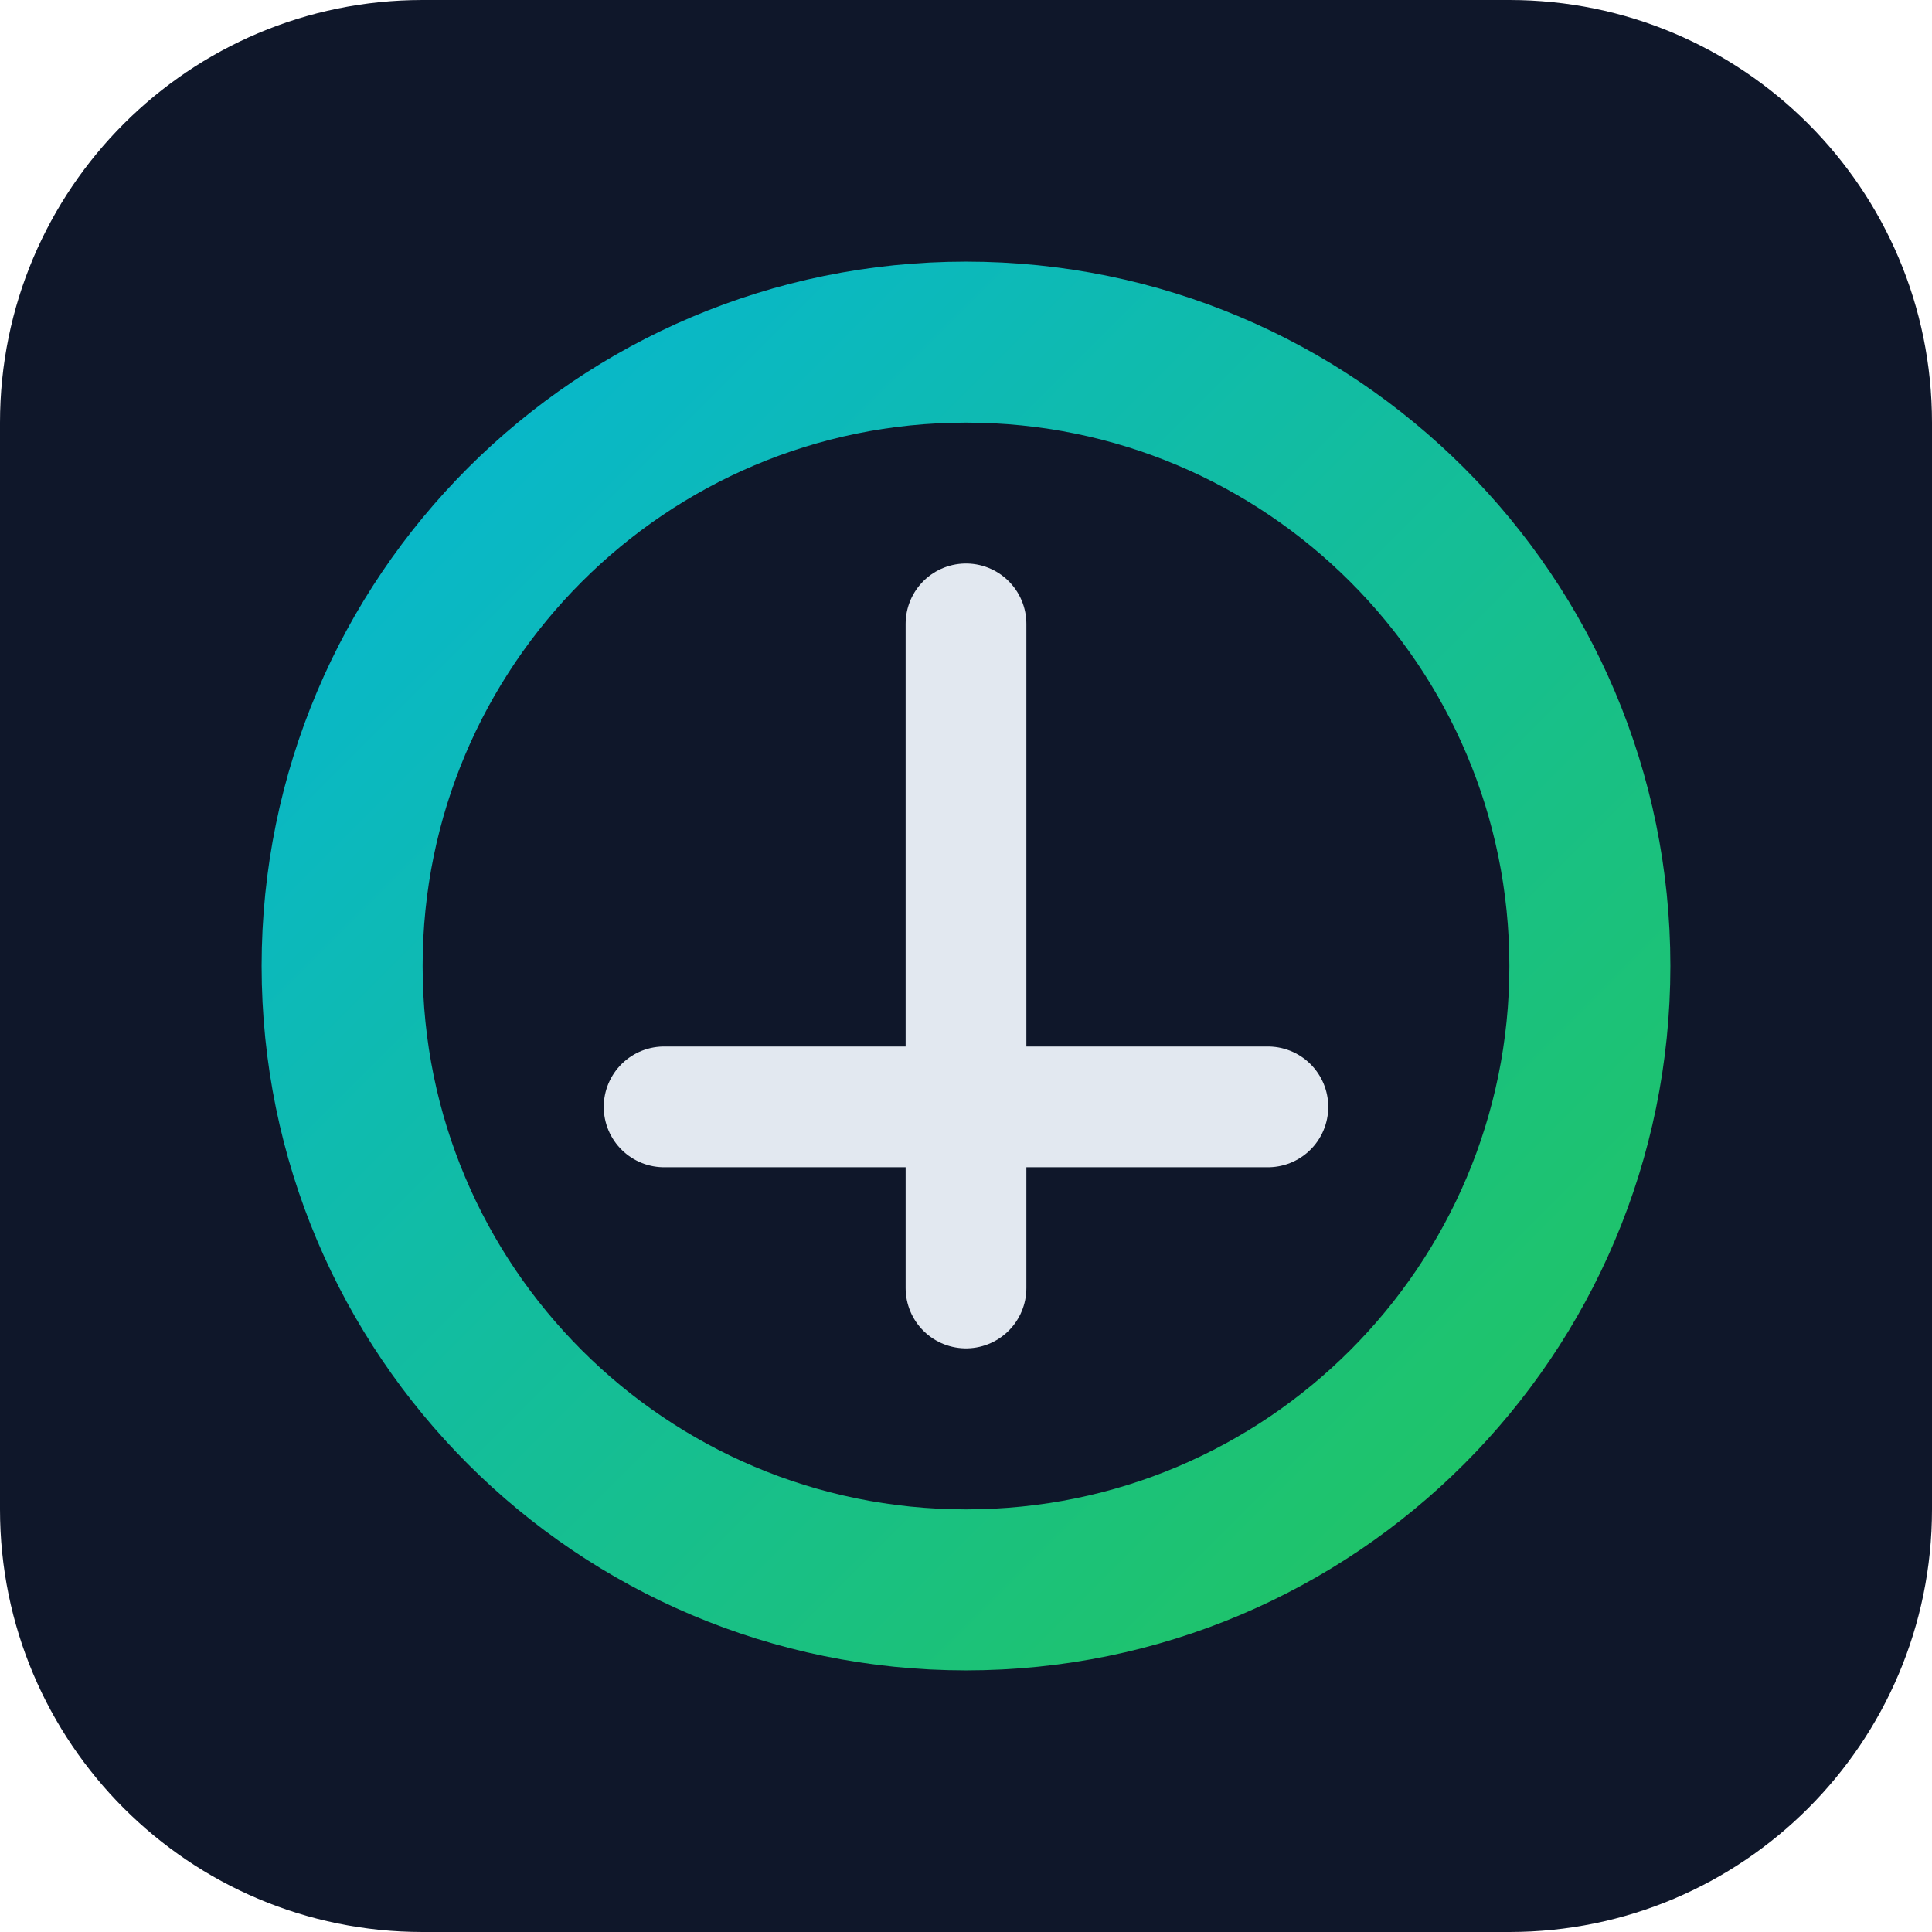
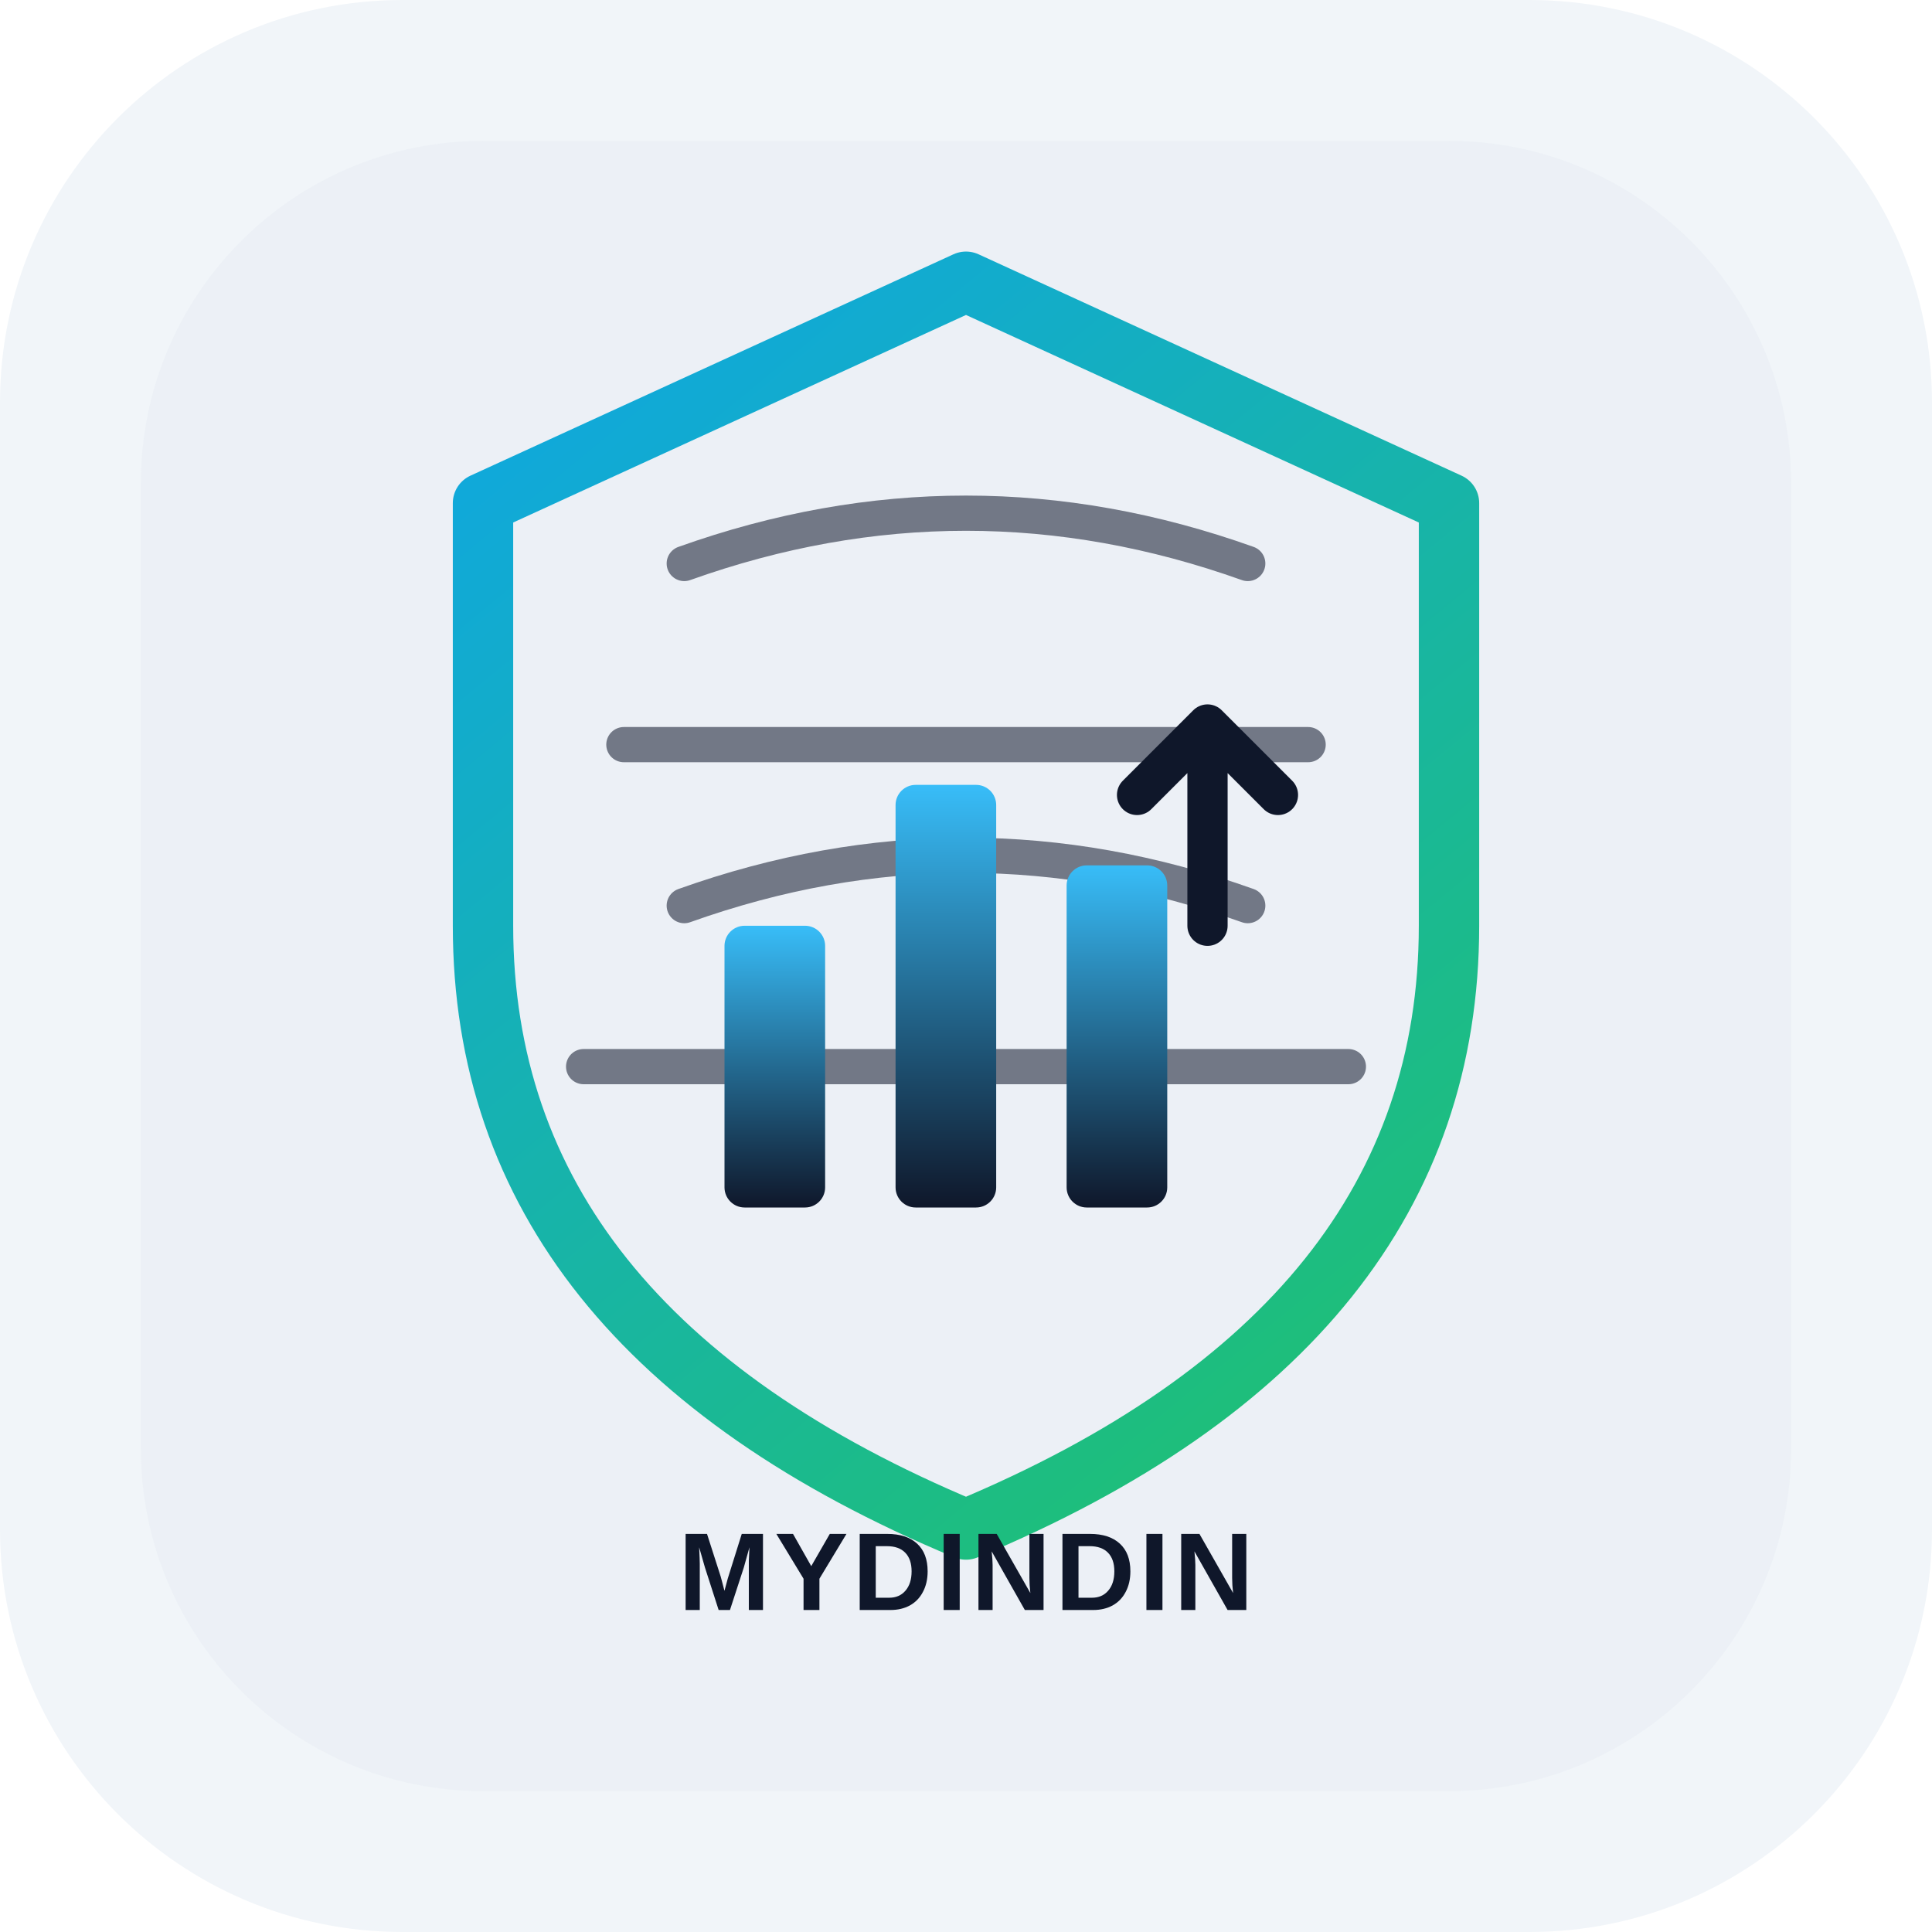
- <svg xmlns="http://www.w3.org/2000/svg" width="192" height="192" viewBox="0 0 192 192" role="img" aria-label="Financeiro D e L">
+ <svg xmlns="http://www.w3.org/2000/svg" width="192" height="192" viewBox="0 0 192 192" role="img" aria-label="MyDinDin">
  <defs>
-     <linearGradient id="g" x1="0" y1="0" x2="1" y2="1">
-       <stop offset="0%" stop-color="#06b6d4" />
+     <linearGradient id="shieldStroke" x1="40" y1="28" x2="152" y2="164" gradientUnits="userSpaceOnUse">
+       <stop offset="0%" stop-color="#0ea5e9" />
      <stop offset="100%" stop-color="#22c55e" />
    </linearGradient>
+     <linearGradient id="barFill" x1="0" y1="1" x2="0" y2="0">
+       <stop offset="0%" stop-color="#0f172a" />
+       <stop offset="100%" stop-color="#38bdf8" />
+     </linearGradient>
  </defs>
-   <rect width="192" height="192" rx="42" fill="#0f172a" />
-   <circle cx="96" cy="96" r="62" fill="none" stroke="url(#g)" stroke-width="16" />
-   <path d="M66 110h60" stroke="#e2e8f0" stroke-width="12" stroke-linecap="round" />
-   <path d="M96 62v66" stroke="#e2e8f0" stroke-width="12" stroke-linecap="round" />
+   <rect width="192" height="192" rx="40" fill="#f1f5f9" />
+   <rect x="14" y="14" width="164" height="164" rx="34" fill="#e2e8f0" opacity="0.35" />
+   <path d="M48 50Q96 28 96 28Q96 28 144 50V92Q144 132 96 152Q48 132 48 92Z" fill="none" stroke="url(#shieldStroke)" stroke-width="6" stroke-linecap="round" stroke-linejoin="round" />
+   <path d="M68 56Q96 46 124 56M62 74H130M68 90Q96 80 124 90M58 106H134" fill="none" stroke="#0f172a" stroke-opacity="0.55" stroke-width="3.5" stroke-linecap="round" />
+   <rect x="72" y="92" width="10" height="28" rx="2" fill="url(#barFill)" />
+   <rect x="89" y="78" width="10" height="42" rx="2" fill="url(#barFill)" />
+   <rect x="106" y="86" width="10" height="34" rx="2" fill="url(#barFill)" />
+   <path d="M120 92V72M113 79L120 72L127 79" fill="none" stroke="#0f172a" stroke-width="4" stroke-linecap="round" stroke-linejoin="round" />
+   <text x="96" y="160" text-anchor="middle" font-size="11" font-weight="800" font-family="Arial, sans-serif" fill="#0f172a" letter-spacing="0.4">MYDINDIN</text>
</svg>
